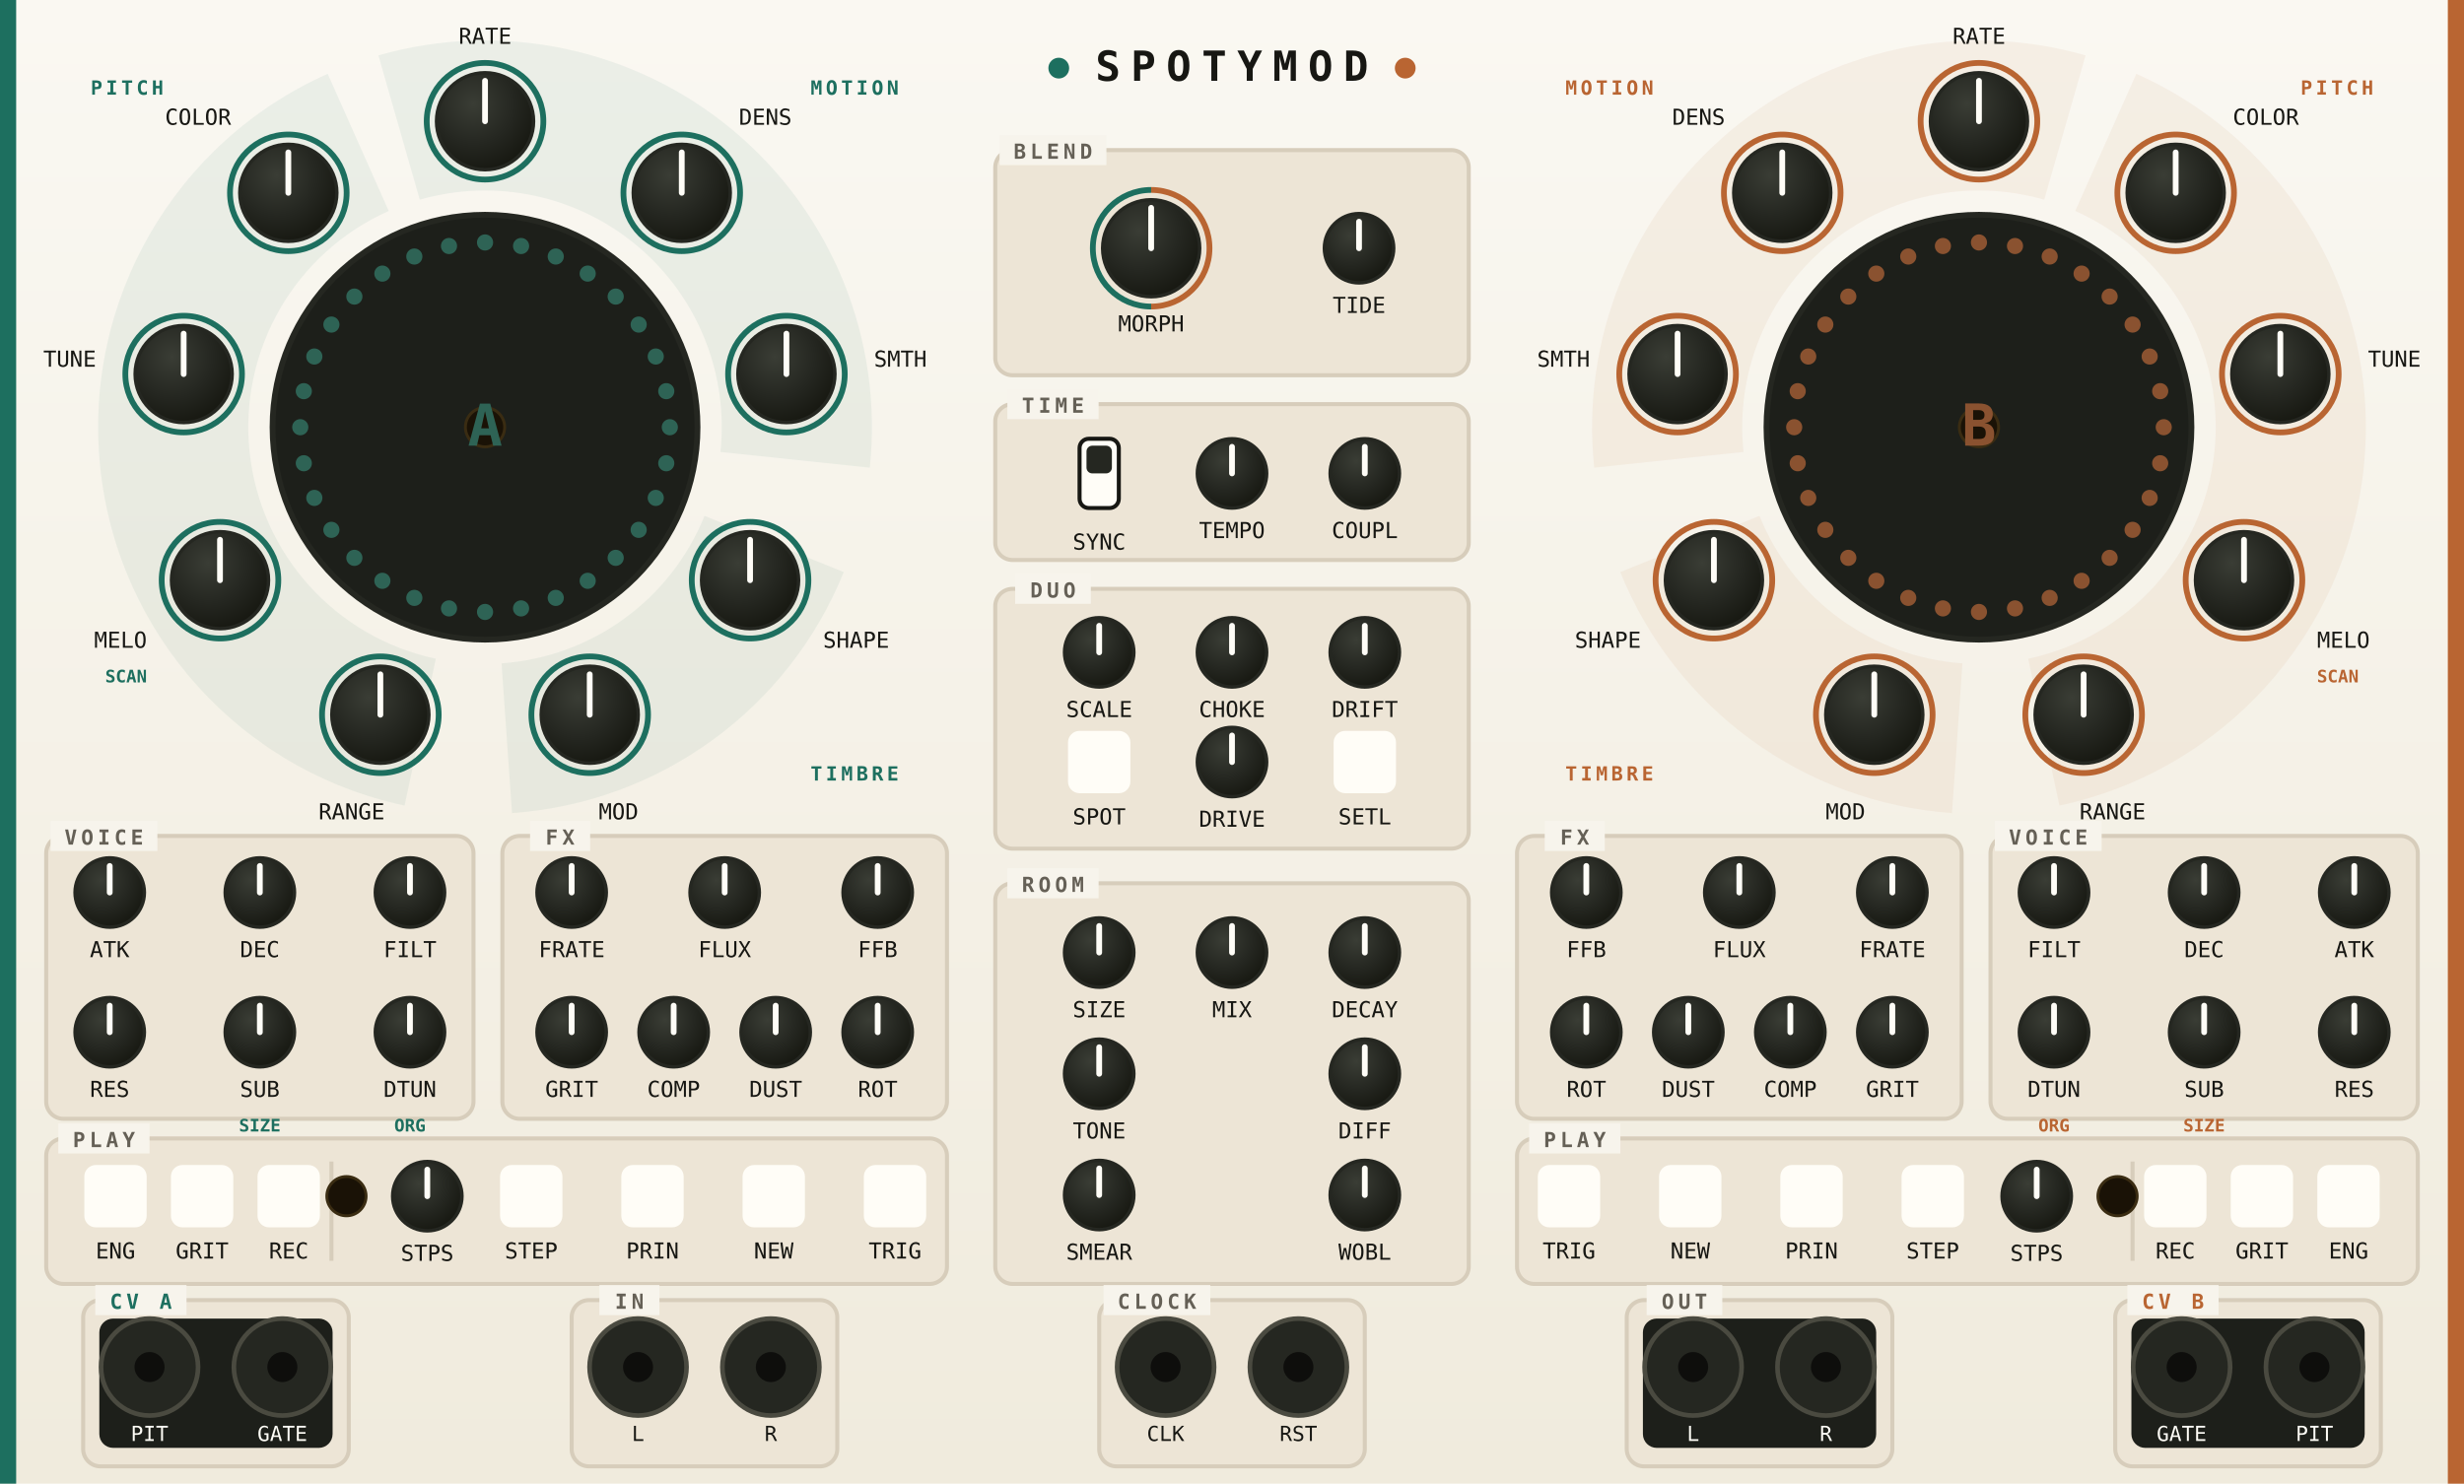
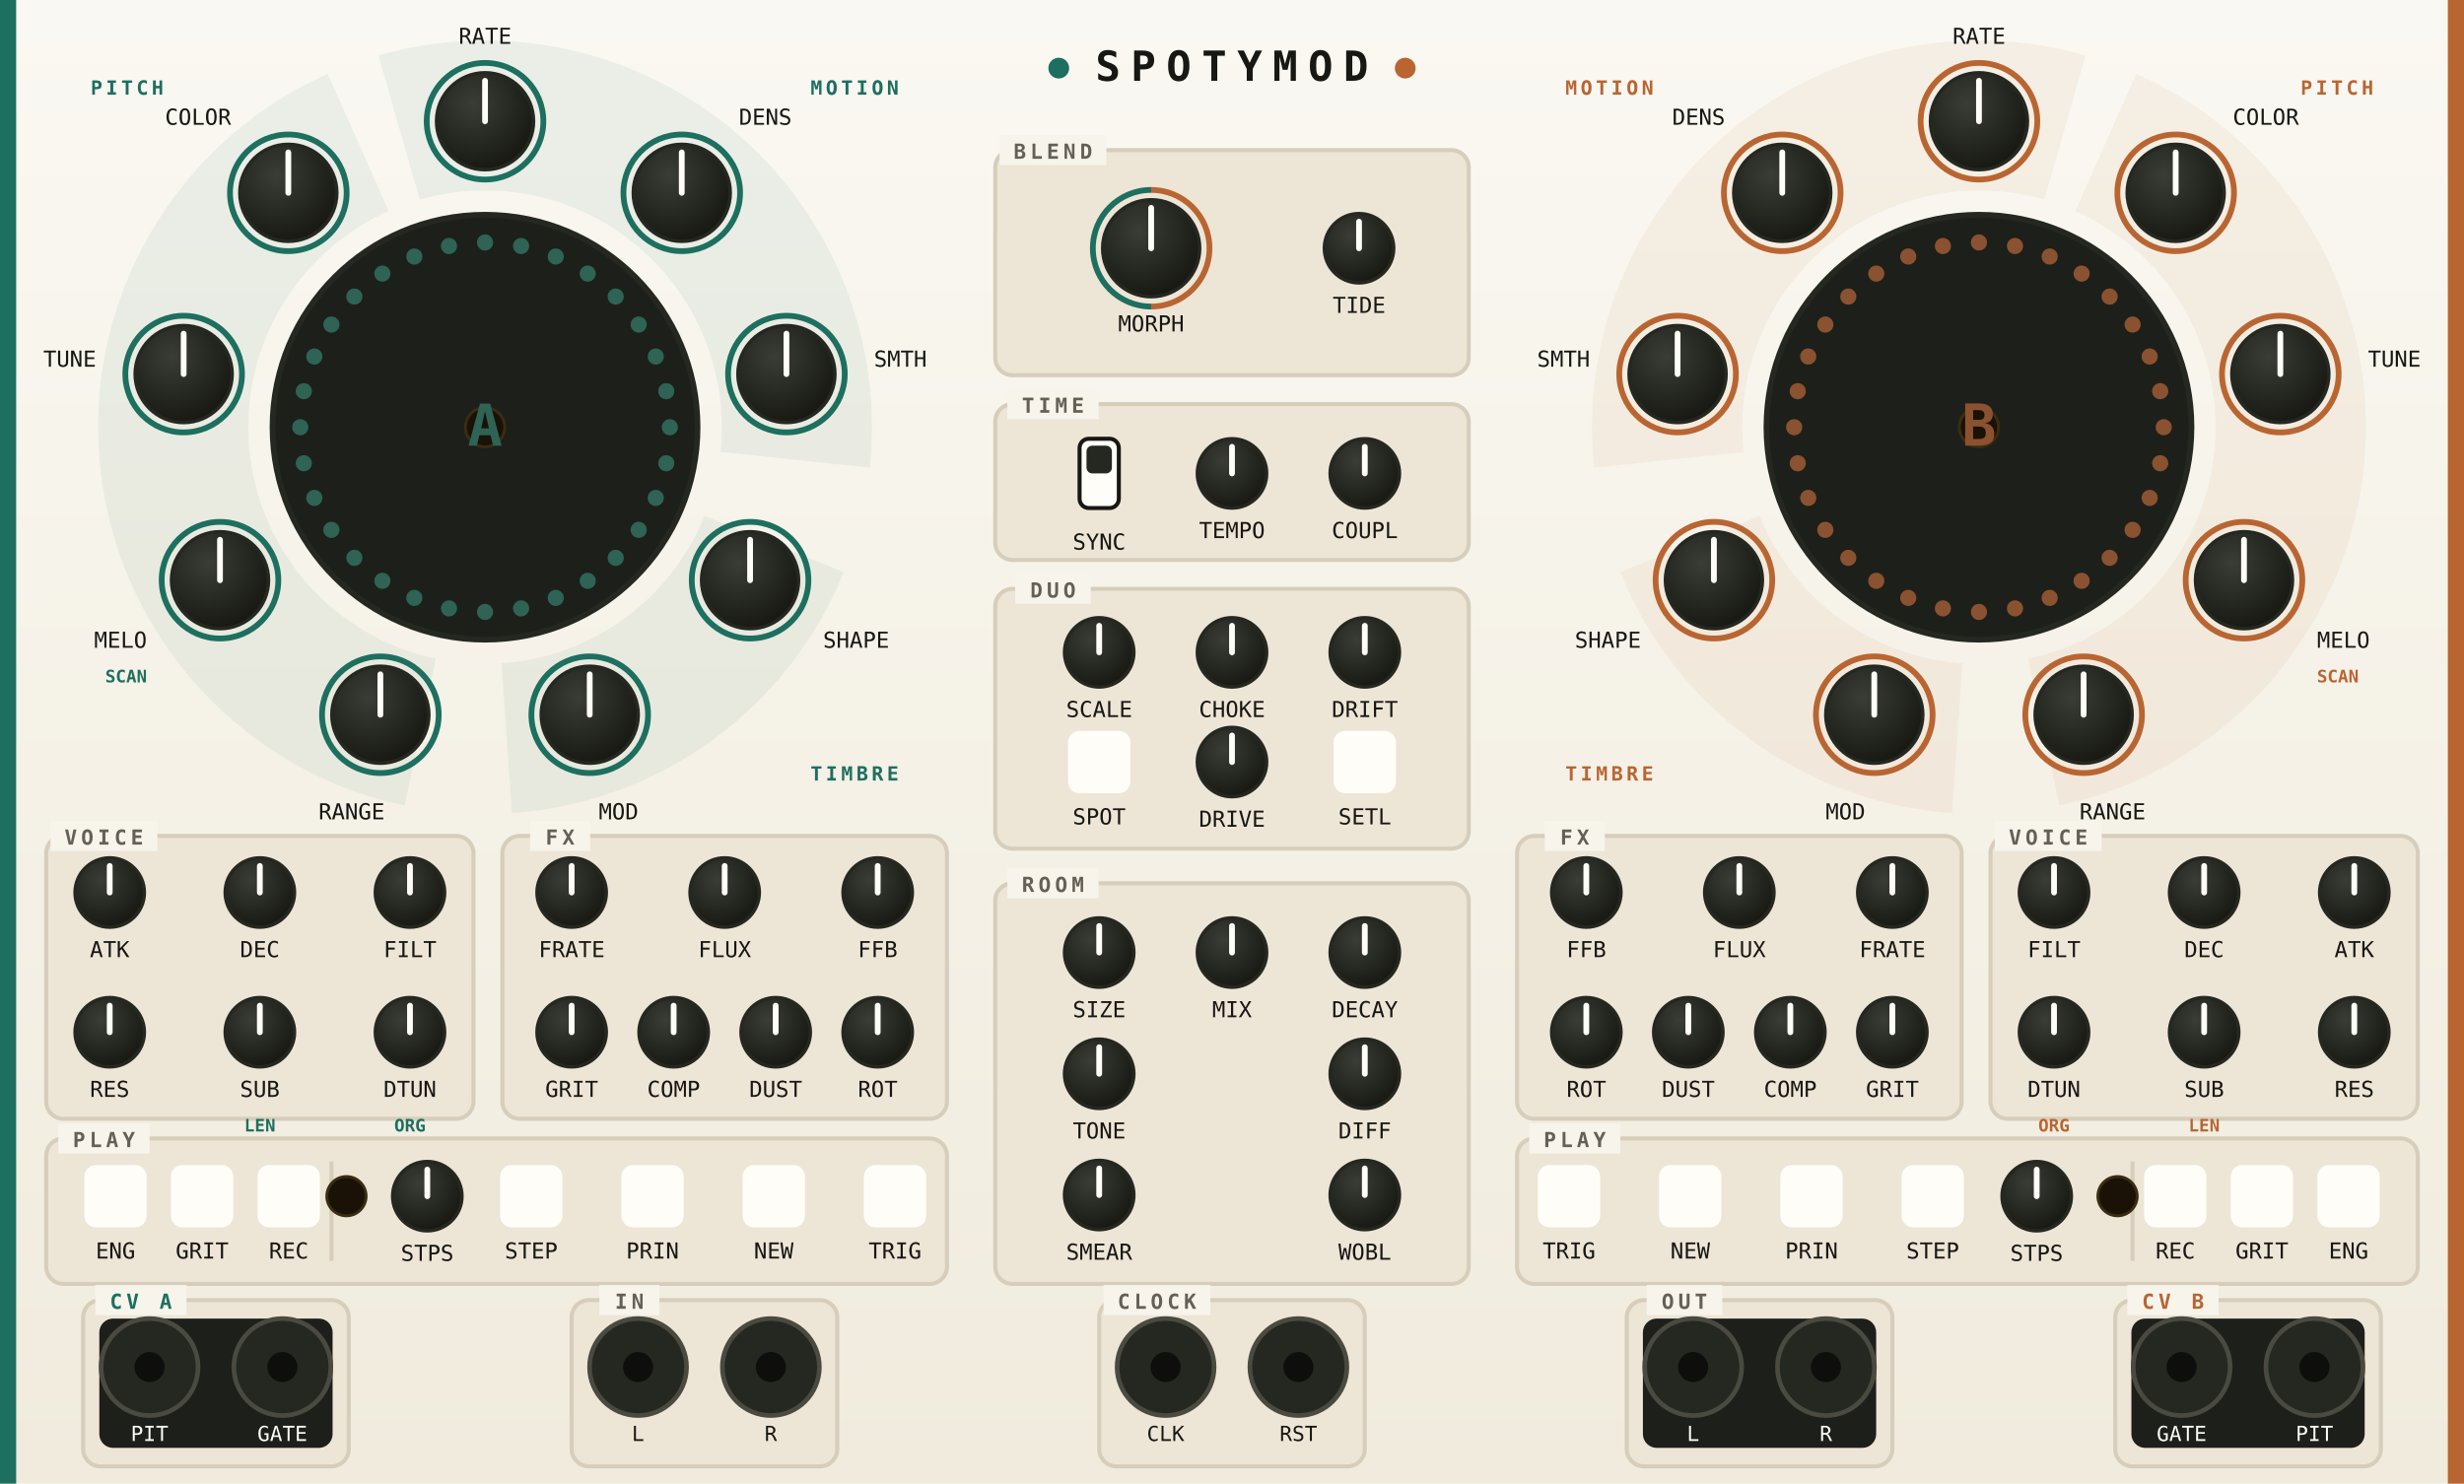
<svg xmlns="http://www.w3.org/2000/svg" width="213.360mm" height="128.500mm" viewBox="0 0 213.360 128.500">
  <defs>
    <radialGradient id="knobCap" cx="38%" cy="32%" r="75%">
      <stop offset="0%" stop-color="#3a3d35" />
      <stop offset="55%" stop-color="#252721" />
      <stop offset="100%" stop-color="#15160f" />
    </radialGradient>
    <linearGradient id="plate" x1="0" y1="0" x2="0" y2="1">
      <stop offset="0%" stop-color="#faf8f2" />
      <stop offset="100%" stop-color="#f0ebdd" />
    </linearGradient>
  </defs>
  <rect x="0" y="0" width="213.360" height="128.500" fill="url(#plate)" />
  <rect x="0" y="0" width="1.4" height="128.500" fill="#1d6f5f" />
  <rect x="211.960" y="0" width="1.4" height="128.500" fill="#b96532" />
  <path d="M 32.766 4.798 A 33.500 33.500 0 0 1 75.316 40.502 L 62.388 39.143 A 20.500 20.500 0 0 0 36.349 17.294 Z" fill="#1d6f5f" opacity="0.07" />
  <path d="M 73.061 49.549 A 33.500 33.500 0 0 1 44.337 70.418 L 43.430 57.450 A 20.500 20.500 0 0 0 61.007 44.679 Z" fill="#1d6f5f" opacity="0.07" />
  <path d="M 35.035 69.768 A 33.500 33.500 0 0 1 28.374 6.396 L 33.662 18.272 A 20.500 20.500 0 0 0 37.738 57.052 Z" fill="#1d6f5f" opacity="0.07" />
  <path d="M 138.044 40.502 A 33.500 33.500 0 0 1 180.594 4.798 L 177.011 17.294 A 20.500 20.500 0 0 0 150.972 39.143 Z" fill="#b96532" opacity="0.07" />
  <path d="M 169.023 70.418 A 33.500 33.500 0 0 1 140.299 49.549 L 152.353 44.679 A 20.500 20.500 0 0 0 169.930 57.450 Z" fill="#b96532" opacity="0.07" />
  <path d="M 184.986 6.396 A 33.500 33.500 0 0 1 178.325 69.768 L 175.622 57.052 A 20.500 20.500 0 0 0 179.698 18.272 Z" fill="#b96532" opacity="0.07" />
  <circle cx="42.000" cy="37.000" r="18.400" fill="#1d1f1a" stroke="#252721" stroke-width="0.5" />
  <circle cx="42.000" cy="21.000" r="0.7" fill="#2e6355" />
  <circle cx="45.121" cy="21.307" r="0.7" fill="#2e6355" />
  <circle cx="48.123" cy="22.218" r="0.7" fill="#2e6355" />
  <circle cx="50.889" cy="23.696" r="0.7" fill="#2e6355" />
  <circle cx="53.314" cy="25.686" r="0.7" fill="#2e6355" />
  <circle cx="55.304" cy="28.111" r="0.7" fill="#2e6355" />
  <circle cx="56.782" cy="30.877" r="0.7" fill="#2e6355" />
  <circle cx="57.693" cy="33.879" r="0.7" fill="#2e6355" />
  <circle cx="58.000" cy="37.000" r="0.7" fill="#2e6355" />
  <circle cx="57.693" cy="40.121" r="0.7" fill="#2e6355" />
  <circle cx="56.782" cy="43.123" r="0.7" fill="#2e6355" />
  <circle cx="55.304" cy="45.889" r="0.7" fill="#2e6355" />
  <circle cx="53.314" cy="48.314" r="0.7" fill="#2e6355" />
  <circle cx="50.889" cy="50.304" r="0.7" fill="#2e6355" />
  <circle cx="48.123" cy="51.782" r="0.7" fill="#2e6355" />
  <circle cx="45.121" cy="52.693" r="0.7" fill="#2e6355" />
  <circle cx="42.000" cy="53.000" r="0.7" fill="#2e6355" />
  <circle cx="38.879" cy="52.693" r="0.7" fill="#2e6355" />
  <circle cx="35.877" cy="51.782" r="0.7" fill="#2e6355" />
  <circle cx="33.111" cy="50.304" r="0.7" fill="#2e6355" />
  <circle cx="30.686" cy="48.314" r="0.7" fill="#2e6355" />
  <circle cx="28.696" cy="45.889" r="0.7" fill="#2e6355" />
  <circle cx="27.218" cy="43.123" r="0.7" fill="#2e6355" />
  <circle cx="26.307" cy="40.121" r="0.7" fill="#2e6355" />
  <circle cx="26.000" cy="37.000" r="0.7" fill="#2e6355" />
  <circle cx="26.307" cy="33.879" r="0.7" fill="#2e6355" />
  <circle cx="27.218" cy="30.877" r="0.7" fill="#2e6355" />
  <circle cx="28.696" cy="28.111" r="0.7" fill="#2e6355" />
  <circle cx="30.686" cy="25.686" r="0.7" fill="#2e6355" />
  <circle cx="33.111" cy="23.696" r="0.7" fill="#2e6355" />
  <circle cx="35.877" cy="22.218" r="0.7" fill="#2e6355" />
  <circle cx="38.879" cy="21.307" r="0.7" fill="#2e6355" />
  <circle cx="171.360" cy="37.000" r="18.400" fill="#1d1f1a" stroke="#252721" stroke-width="0.5" />
  <circle cx="171.360" cy="21.000" r="0.7" fill="#8a5230" />
  <circle cx="174.481" cy="21.307" r="0.7" fill="#8a5230" />
  <circle cx="177.483" cy="22.218" r="0.7" fill="#8a5230" />
  <circle cx="180.249" cy="23.696" r="0.7" fill="#8a5230" />
  <circle cx="182.674" cy="25.686" r="0.7" fill="#8a5230" />
  <circle cx="184.664" cy="28.111" r="0.7" fill="#8a5230" />
  <circle cx="186.142" cy="30.877" r="0.7" fill="#8a5230" />
  <circle cx="187.053" cy="33.879" r="0.7" fill="#8a5230" />
  <circle cx="187.360" cy="37.000" r="0.7" fill="#8a5230" />
  <circle cx="187.053" cy="40.121" r="0.7" fill="#8a5230" />
  <circle cx="186.142" cy="43.123" r="0.7" fill="#8a5230" />
  <circle cx="184.664" cy="45.889" r="0.7" fill="#8a5230" />
  <circle cx="182.674" cy="48.314" r="0.7" fill="#8a5230" />
  <circle cx="180.249" cy="50.304" r="0.7" fill="#8a5230" />
  <circle cx="177.483" cy="51.782" r="0.7" fill="#8a5230" />
  <circle cx="174.481" cy="52.693" r="0.7" fill="#8a5230" />
  <circle cx="171.360" cy="53.000" r="0.7" fill="#8a5230" />
  <circle cx="168.239" cy="52.693" r="0.7" fill="#8a5230" />
  <circle cx="165.237" cy="51.782" r="0.7" fill="#8a5230" />
  <circle cx="162.471" cy="50.304" r="0.7" fill="#8a5230" />
  <circle cx="160.046" cy="48.314" r="0.7" fill="#8a5230" />
  <circle cx="158.056" cy="45.889" r="0.7" fill="#8a5230" />
  <circle cx="156.578" cy="43.123" r="0.7" fill="#8a5230" />
  <circle cx="155.667" cy="40.121" r="0.7" fill="#8a5230" />
  <circle cx="155.360" cy="37.000" r="0.7" fill="#8a5230" />
  <circle cx="155.667" cy="33.879" r="0.7" fill="#8a5230" />
  <circle cx="156.578" cy="30.877" r="0.7" fill="#8a5230" />
  <circle cx="158.056" cy="28.111" r="0.7" fill="#8a5230" />
  <circle cx="160.046" cy="25.686" r="0.7" fill="#8a5230" />
  <circle cx="162.471" cy="23.696" r="0.7" fill="#8a5230" />
  <circle cx="165.237" cy="22.218" r="0.7" fill="#8a5230" />
  <circle cx="168.239" cy="21.307" r="0.7" fill="#8a5230" />
  <rect x="4.000" y="72.400" width="37.000" height="24.500" rx="1.5" fill="#ede5d6" stroke="#d7cdbb" stroke-width="0.35" />
  <rect x="4.375" y="71.100" width="9.250" height="2.6" fill="#f7f4ec" />
  <rect x="43.500" y="72.400" width="38.500" height="24.500" rx="1.5" fill="#ede5d6" stroke="#d7cdbb" stroke-width="0.35" />
  <rect x="45.900" y="71.100" width="5.200" height="2.6" fill="#f7f4ec" />
  <rect x="4.000" y="98.600" width="78.000" height="12.600" rx="1.5" fill="#ede5d6" stroke="#d7cdbb" stroke-width="0.35" />
  <rect x="5.050" y="97.300" width="7.900" height="2.6" fill="#f7f4ec" />
  <rect x="172.360" y="72.400" width="37.000" height="24.500" rx="1.5" fill="#ede5d6" stroke="#d7cdbb" stroke-width="0.35" />
  <rect x="172.735" y="71.100" width="9.250" height="2.6" fill="#f7f4ec" />
  <rect x="131.360" y="72.400" width="38.500" height="24.500" rx="1.5" fill="#ede5d6" stroke="#d7cdbb" stroke-width="0.35" />
  <rect x="133.760" y="71.100" width="5.200" height="2.6" fill="#f7f4ec" />
  <rect x="131.360" y="98.600" width="78.000" height="12.600" rx="1.5" fill="#ede5d6" stroke="#d7cdbb" stroke-width="0.35" />
  <rect x="132.410" y="97.300" width="7.900" height="2.6" fill="#f7f4ec" />
  <rect x="86.180" y="13.000" width="41.000" height="19.500" rx="1.5" fill="#ede5d6" stroke="#d7cdbb" stroke-width="0.35" />
  <rect x="86.555" y="11.700" width="9.250" height="2.6" fill="#f7f4ec" />
  <rect x="86.180" y="35.000" width="41.000" height="13.500" rx="1.5" fill="#ede5d6" stroke="#d7cdbb" stroke-width="0.35" />
  <rect x="87.230" y="33.700" width="7.900" height="2.6" fill="#f7f4ec" />
  <rect x="86.180" y="51.000" width="41.000" height="22.500" rx="1.5" fill="#ede5d6" stroke="#d7cdbb" stroke-width="0.35" />
  <rect x="87.905" y="49.700" width="6.550" height="2.6" fill="#f7f4ec" />
  <rect x="86.180" y="76.500" width="41.000" height="34.700" rx="1.5" fill="#ede5d6" stroke="#d7cdbb" stroke-width="0.35" />
  <rect x="87.230" y="75.200" width="7.900" height="2.6" fill="#f7f4ec" />
  <rect x="7.200" y="112.600" width="23.000" height="14.400" rx="1.5" fill="#ede5d6" stroke="#d7cdbb" stroke-width="0.35" />
  <rect x="8.250" y="111.300" width="7.900" height="2.6" fill="#f7f4ec" />
  <rect x="49.500" y="112.600" width="23.000" height="14.400" rx="1.5" fill="#ede5d6" stroke="#d7cdbb" stroke-width="0.35" />
  <rect x="51.900" y="111.300" width="5.200" height="2.6" fill="#f7f4ec" />
  <rect x="95.180" y="112.600" width="23.000" height="14.400" rx="1.5" fill="#ede5d6" stroke="#d7cdbb" stroke-width="0.35" />
  <rect x="95.555" y="111.300" width="9.250" height="2.6" fill="#f7f4ec" />
  <rect x="140.860" y="112.600" width="23.000" height="14.400" rx="1.5" fill="#ede5d6" stroke="#d7cdbb" stroke-width="0.35" />
  <rect x="142.585" y="111.300" width="6.550" height="2.6" fill="#f7f4ec" />
  <rect x="183.160" y="112.600" width="23.000" height="14.400" rx="1.5" fill="#ede5d6" stroke="#d7cdbb" stroke-width="0.35" />
  <rect x="184.210" y="111.300" width="7.900" height="2.6" fill="#f7f4ec" />
  <rect x="8.600" y="114.200" width="20.200" height="11.200" rx="1.2" fill="#1d1f1a" />
  <rect x="142.260" y="114.200" width="20.200" height="11.200" rx="1.2" fill="#1d1f1a" />
  <rect x="184.560" y="114.200" width="20.200" height="11.200" rx="1.2" fill="#1d1f1a" />
  <line x1="28.700" y1="100.6" x2="28.700" y2="109.2" stroke="#d7cdbb" stroke-width="0.35" />
  <line x1="184.660" y1="100.6" x2="184.660" y2="109.2" stroke="#d7cdbb" stroke-width="0.35" />
  <circle cx="91.680" cy="5.9" r="0.9" fill="#1d6f5f" />
  <circle cx="121.680" cy="5.9" r="0.9" fill="#b96532" />
  <circle cx="42.000" cy="10.500" r="5.050" fill="none" stroke="#1d6f5f" stroke-width="0.5" />
  <circle cx="42.000" cy="10.500" r="4.200" fill="url(#knobCap)" stroke="#252721" stroke-width="0.3" />
  <line x1="42.000" y1="10.500" x2="42.000" y2="7.000" stroke="#fffdf7" stroke-width="0.5" stroke-linecap="round" />
  <text x="42.000" y="3.800" fill="#171713" text-anchor="middle" font-family="monospace" font-size="1.9">RATE</text>
  <circle cx="64.950" cy="50.250" r="5.050" fill="none" stroke="#1d6f5f" stroke-width="0.5" />
  <circle cx="64.950" cy="50.250" r="4.200" fill="url(#knobCap)" stroke="#252721" stroke-width="0.3" />
  <line x1="64.950" y1="50.250" x2="64.950" y2="46.750" stroke="#fffdf7" stroke-width="0.5" stroke-linecap="round" />
  <text x="71.272" y="56.100" fill="#171713" text-anchor="start" font-family="monospace" font-size="1.9">SHAPE</text>
  <circle cx="59.034" cy="16.700" r="5.050" fill="none" stroke="#1d6f5f" stroke-width="0.5" />
  <circle cx="59.034" cy="16.700" r="4.200" fill="url(#knobCap)" stroke="#252721" stroke-width="0.3" />
  <line x1="59.034" y1="16.700" x2="59.034" y2="13.200" stroke="#fffdf7" stroke-width="0.5" stroke-linecap="round" />
  <text x="63.983" y="10.801" fill="#171713" text-anchor="start" font-family="monospace" font-size="1.9">DENS</text>
  <circle cx="68.097" cy="32.398" r="5.050" fill="none" stroke="#1d6f5f" stroke-width="0.5" />
  <circle cx="68.097" cy="32.398" r="4.200" fill="url(#knobCap)" stroke="#252721" stroke-width="0.3" />
  <line x1="68.097" y1="32.398" x2="68.097" y2="28.898" stroke="#fffdf7" stroke-width="0.5" stroke-linecap="round" />
  <text x="75.680" y="31.761" fill="#171713" text-anchor="start" font-family="monospace" font-size="1.9">SMTH</text>
  <circle cx="32.936" cy="61.902" r="5.050" fill="none" stroke="#1d6f5f" stroke-width="0.5" />
  <circle cx="32.936" cy="61.902" r="4.200" fill="url(#knobCap)" stroke="#252721" stroke-width="0.3" />
  <line x1="32.936" y1="61.902" x2="32.936" y2="58.402" stroke="#fffdf7" stroke-width="0.5" stroke-linecap="round" />
  <text x="30.440" y="70.962" fill="#171713" text-anchor="middle" font-family="monospace" font-size="1.9">RANGE</text>
  <circle cx="19.050" cy="50.250" r="5.050" fill="none" stroke="#1d6f5f" stroke-width="0.5" />
  <circle cx="19.050" cy="50.250" r="4.200" fill="url(#knobCap)" stroke="#252721" stroke-width="0.3" />
  <line x1="19.050" y1="50.250" x2="19.050" y2="46.750" stroke="#fffdf7" stroke-width="0.5" stroke-linecap="round" />
  <text x="12.728" y="56.100" fill="#171713" text-anchor="end" font-family="monospace" font-size="1.9">MELO</text>
  <circle cx="51.064" cy="61.902" r="5.050" fill="none" stroke="#1d6f5f" stroke-width="0.5" />
  <circle cx="51.064" cy="61.902" r="4.200" fill="url(#knobCap)" stroke="#252721" stroke-width="0.3" />
  <line x1="51.064" y1="61.902" x2="51.064" y2="58.402" stroke="#fffdf7" stroke-width="0.5" stroke-linecap="round" />
  <text x="53.560" y="70.962" fill="#171713" text-anchor="middle" font-family="monospace" font-size="1.9">MOD</text>
  <circle cx="15.903" cy="32.398" r="5.050" fill="none" stroke="#1d6f5f" stroke-width="0.5" />
  <circle cx="15.903" cy="32.398" r="4.200" fill="url(#knobCap)" stroke="#252721" stroke-width="0.3" />
  <line x1="15.903" y1="32.398" x2="15.903" y2="28.898" stroke="#fffdf7" stroke-width="0.5" stroke-linecap="round" />
  <text x="8.320" y="31.761" fill="#171713" text-anchor="end" font-family="monospace" font-size="1.9">TUNE</text>
  <circle cx="9.500" cy="77.300" r="3.000" fill="url(#knobCap)" stroke="#252721" stroke-width="0.3" />
  <line x1="9.500" y1="77.300" x2="9.500" y2="75.000" stroke="#fffdf7" stroke-width="0.5" stroke-linecap="round" />
  <text x="9.500" y="82.900" fill="#171713" text-anchor="middle" font-family="monospace" font-size="1.9">ATK</text>
  <circle cx="22.500" cy="77.300" r="3.000" fill="url(#knobCap)" stroke="#252721" stroke-width="0.3" />
  <line x1="22.500" y1="77.300" x2="22.500" y2="75.000" stroke="#fffdf7" stroke-width="0.5" stroke-linecap="round" />
  <text x="22.500" y="82.900" fill="#171713" text-anchor="middle" font-family="monospace" font-size="1.9">DEC</text>
  <circle cx="9.500" cy="89.400" r="3.000" fill="url(#knobCap)" stroke="#252721" stroke-width="0.3" />
  <line x1="9.500" y1="89.400" x2="9.500" y2="87.100" stroke="#fffdf7" stroke-width="0.5" stroke-linecap="round" />
  <text x="9.500" y="95.000" fill="#171713" text-anchor="middle" font-family="monospace" font-size="1.9">RES</text>
  <circle cx="22.500" cy="89.400" r="3.000" fill="url(#knobCap)" stroke="#252721" stroke-width="0.3" />
  <line x1="22.500" y1="89.400" x2="22.500" y2="87.100" stroke="#fffdf7" stroke-width="0.5" stroke-linecap="round" />
  <text x="22.500" y="95.000" fill="#171713" text-anchor="middle" font-family="monospace" font-size="1.9">SUB</text>
  <circle cx="35.500" cy="89.400" r="3.000" fill="url(#knobCap)" stroke="#252721" stroke-width="0.3" />
  <line x1="35.500" y1="89.400" x2="35.500" y2="87.100" stroke="#fffdf7" stroke-width="0.5" stroke-linecap="round" />
  <text x="35.500" y="95.000" fill="#171713" text-anchor="middle" font-family="monospace" font-size="1.9">DTUN</text>
  <circle cx="62.750" cy="77.300" r="3.000" fill="url(#knobCap)" stroke="#252721" stroke-width="0.3" />
  <line x1="62.750" y1="77.300" x2="62.750" y2="75.000" stroke="#fffdf7" stroke-width="0.5" stroke-linecap="round" />
  <text x="62.750" y="82.900" fill="#171713" text-anchor="middle" font-family="monospace" font-size="1.9">FLUX</text>
  <circle cx="49.500" cy="89.400" r="3.000" fill="url(#knobCap)" stroke="#252721" stroke-width="0.3" />
  <line x1="49.500" y1="89.400" x2="49.500" y2="87.100" stroke="#fffdf7" stroke-width="0.5" stroke-linecap="round" />
  <text x="49.500" y="95.000" fill="#171713" text-anchor="middle" font-family="monospace" font-size="1.9">GRIT</text>
  <circle cx="58.333" cy="89.400" r="3.000" fill="url(#knobCap)" stroke="#252721" stroke-width="0.3" />
  <line x1="58.333" y1="89.400" x2="58.333" y2="87.100" stroke="#fffdf7" stroke-width="0.5" stroke-linecap="round" />
  <text x="58.333" y="95.000" fill="#171713" text-anchor="middle" font-family="monospace" font-size="1.9">COMP</text>
  <circle cx="37.000" cy="103.600" r="3.000" fill="url(#knobCap)" stroke="#252721" stroke-width="0.3" />
  <line x1="37.000" y1="103.600" x2="37.000" y2="101.300" stroke="#fffdf7" stroke-width="0.5" stroke-linecap="round" />
  <text x="37.000" y="109.200" fill="#171713" text-anchor="middle" font-family="monospace" font-size="1.9">STPS</text>
  <rect x="7.300" y="100.900" width="5.400" height="5.400" rx="1.0" fill="#fffdf7" />
  <text x="10.000" y="109.000" fill="#171713" text-anchor="middle" font-family="monospace" font-size="1.9">ENG</text>
  <rect x="14.800" y="100.900" width="5.400" height="5.400" rx="1.0" fill="#fffdf7" />
  <text x="17.500" y="109.000" fill="#171713" text-anchor="middle" font-family="monospace" font-size="1.9">GRIT</text>
  <rect x="43.300" y="100.900" width="5.400" height="5.400" rx="1.0" fill="#fffdf7" />
  <text x="46.000" y="109.000" fill="#171713" text-anchor="middle" font-family="monospace" font-size="1.9">STEP</text>
  <rect x="53.800" y="100.900" width="5.400" height="5.400" rx="1.0" fill="#fffdf7" />
  <text x="56.500" y="109.000" fill="#171713" text-anchor="middle" font-family="monospace" font-size="1.9">PRIN</text>
  <rect x="64.300" y="100.900" width="5.400" height="5.400" rx="1.0" fill="#fffdf7" />
  <text x="67.000" y="109.000" fill="#171713" text-anchor="middle" font-family="monospace" font-size="1.9">NEW</text>
  <rect x="74.800" y="100.900" width="5.400" height="5.400" rx="1.0" fill="#fffdf7" />
  <text x="77.500" y="109.000" fill="#171713" text-anchor="middle" font-family="monospace" font-size="1.9">TRIG</text>
  <circle cx="171.360" cy="10.500" r="5.050" fill="none" stroke="#b96532" stroke-width="0.5" />
  <circle cx="171.360" cy="10.500" r="4.200" fill="url(#knobCap)" stroke="#252721" stroke-width="0.3" />
  <line x1="171.360" y1="10.500" x2="171.360" y2="7.000" stroke="#fffdf7" stroke-width="0.5" stroke-linecap="round" />
  <text x="171.360" y="3.800" fill="#171713" text-anchor="middle" font-family="monospace" font-size="1.9">RATE</text>
  <circle cx="148.410" cy="50.250" r="5.050" fill="none" stroke="#b96532" stroke-width="0.5" />
  <circle cx="148.410" cy="50.250" r="4.200" fill="url(#knobCap)" stroke="#252721" stroke-width="0.3" />
  <line x1="148.410" y1="50.250" x2="148.410" y2="46.750" stroke="#fffdf7" stroke-width="0.5" stroke-linecap="round" />
  <text x="142.088" y="56.100" fill="#171713" text-anchor="end" font-family="monospace" font-size="1.9">SHAPE</text>
  <circle cx="154.326" cy="16.700" r="5.050" fill="none" stroke="#b96532" stroke-width="0.5" />
  <circle cx="154.326" cy="16.700" r="4.200" fill="url(#knobCap)" stroke="#252721" stroke-width="0.3" />
  <line x1="154.326" y1="16.700" x2="154.326" y2="13.200" stroke="#fffdf7" stroke-width="0.5" stroke-linecap="round" />
  <text x="149.377" y="10.801" fill="#171713" text-anchor="end" font-family="monospace" font-size="1.9">DENS</text>
  <circle cx="145.263" cy="32.398" r="5.050" fill="none" stroke="#b96532" stroke-width="0.5" />
  <circle cx="145.263" cy="32.398" r="4.200" fill="url(#knobCap)" stroke="#252721" stroke-width="0.3" />
  <line x1="145.263" y1="32.398" x2="145.263" y2="28.898" stroke="#fffdf7" stroke-width="0.5" stroke-linecap="round" />
  <text x="137.680" y="31.761" fill="#171713" text-anchor="end" font-family="monospace" font-size="1.9">SMTH</text>
  <circle cx="180.424" cy="61.902" r="5.050" fill="none" stroke="#b96532" stroke-width="0.5" />
  <circle cx="180.424" cy="61.902" r="4.200" fill="url(#knobCap)" stroke="#252721" stroke-width="0.3" />
  <line x1="180.424" y1="61.902" x2="180.424" y2="58.402" stroke="#fffdf7" stroke-width="0.5" stroke-linecap="round" />
  <text x="182.920" y="70.962" fill="#171713" text-anchor="middle" font-family="monospace" font-size="1.9">RANGE</text>
  <circle cx="194.310" cy="50.250" r="5.050" fill="none" stroke="#b96532" stroke-width="0.5" />
  <circle cx="194.310" cy="50.250" r="4.200" fill="url(#knobCap)" stroke="#252721" stroke-width="0.3" />
  <line x1="194.310" y1="50.250" x2="194.310" y2="46.750" stroke="#fffdf7" stroke-width="0.5" stroke-linecap="round" />
  <text x="200.632" y="56.100" fill="#171713" text-anchor="start" font-family="monospace" font-size="1.9">MELO</text>
  <circle cx="162.296" cy="61.902" r="5.050" fill="none" stroke="#b96532" stroke-width="0.5" />
  <circle cx="162.296" cy="61.902" r="4.200" fill="url(#knobCap)" stroke="#252721" stroke-width="0.3" />
  <line x1="162.296" y1="61.902" x2="162.296" y2="58.402" stroke="#fffdf7" stroke-width="0.5" stroke-linecap="round" />
  <text x="159.800" y="70.962" fill="#171713" text-anchor="middle" font-family="monospace" font-size="1.9">MOD</text>
  <circle cx="197.457" cy="32.398" r="5.050" fill="none" stroke="#b96532" stroke-width="0.5" />
  <circle cx="197.457" cy="32.398" r="4.200" fill="url(#knobCap)" stroke="#252721" stroke-width="0.3" />
  <line x1="197.457" y1="32.398" x2="197.457" y2="28.898" stroke="#fffdf7" stroke-width="0.5" stroke-linecap="round" />
  <text x="205.040" y="31.761" fill="#171713" text-anchor="start" font-family="monospace" font-size="1.9">TUNE</text>
  <circle cx="203.860" cy="77.300" r="3.000" fill="url(#knobCap)" stroke="#252721" stroke-width="0.3" />
  <line x1="203.860" y1="77.300" x2="203.860" y2="75.000" stroke="#fffdf7" stroke-width="0.5" stroke-linecap="round" />
  <text x="203.860" y="82.900" fill="#171713" text-anchor="middle" font-family="monospace" font-size="1.9">ATK</text>
  <circle cx="190.860" cy="77.300" r="3.000" fill="url(#knobCap)" stroke="#252721" stroke-width="0.3" />
  <line x1="190.860" y1="77.300" x2="190.860" y2="75.000" stroke="#fffdf7" stroke-width="0.5" stroke-linecap="round" />
  <text x="190.860" y="82.900" fill="#171713" text-anchor="middle" font-family="monospace" font-size="1.9">DEC</text>
  <circle cx="203.860" cy="89.400" r="3.000" fill="url(#knobCap)" stroke="#252721" stroke-width="0.3" />
  <line x1="203.860" y1="89.400" x2="203.860" y2="87.100" stroke="#fffdf7" stroke-width="0.5" stroke-linecap="round" />
  <text x="203.860" y="95.000" fill="#171713" text-anchor="middle" font-family="monospace" font-size="1.9">RES</text>
  <circle cx="190.860" cy="89.400" r="3.000" fill="url(#knobCap)" stroke="#252721" stroke-width="0.3" />
  <line x1="190.860" y1="89.400" x2="190.860" y2="87.100" stroke="#fffdf7" stroke-width="0.5" stroke-linecap="round" />
  <text x="190.860" y="95.000" fill="#171713" text-anchor="middle" font-family="monospace" font-size="1.9">SUB</text>
  <circle cx="177.860" cy="89.400" r="3.000" fill="url(#knobCap)" stroke="#252721" stroke-width="0.3" />
  <line x1="177.860" y1="89.400" x2="177.860" y2="87.100" stroke="#fffdf7" stroke-width="0.5" stroke-linecap="round" />
  <text x="177.860" y="95.000" fill="#171713" text-anchor="middle" font-family="monospace" font-size="1.9">DTUN</text>
  <circle cx="150.610" cy="77.300" r="3.000" fill="url(#knobCap)" stroke="#252721" stroke-width="0.3" />
  <line x1="150.610" y1="77.300" x2="150.610" y2="75.000" stroke="#fffdf7" stroke-width="0.5" stroke-linecap="round" />
  <text x="150.610" y="82.900" fill="#171713" text-anchor="middle" font-family="monospace" font-size="1.9">FLUX</text>
  <circle cx="163.860" cy="89.400" r="3.000" fill="url(#knobCap)" stroke="#252721" stroke-width="0.3" />
  <line x1="163.860" y1="89.400" x2="163.860" y2="87.100" stroke="#fffdf7" stroke-width="0.5" stroke-linecap="round" />
  <text x="163.860" y="95.000" fill="#171713" text-anchor="middle" font-family="monospace" font-size="1.9">GRIT</text>
  <circle cx="155.027" cy="89.400" r="3.000" fill="url(#knobCap)" stroke="#252721" stroke-width="0.3" />
  <line x1="155.027" y1="89.400" x2="155.027" y2="87.100" stroke="#fffdf7" stroke-width="0.5" stroke-linecap="round" />
  <text x="155.027" y="95.000" fill="#171713" text-anchor="middle" font-family="monospace" font-size="1.9">COMP</text>
  <circle cx="176.360" cy="103.600" r="3.000" fill="url(#knobCap)" stroke="#252721" stroke-width="0.3" />
  <line x1="176.360" y1="103.600" x2="176.360" y2="101.300" stroke="#fffdf7" stroke-width="0.5" stroke-linecap="round" />
  <text x="176.360" y="109.200" fill="#171713" text-anchor="middle" font-family="monospace" font-size="1.9">STPS</text>
  <rect x="200.660" y="100.900" width="5.400" height="5.400" rx="1.0" fill="#fffdf7" />
  <text x="203.360" y="109.000" fill="#171713" text-anchor="middle" font-family="monospace" font-size="1.9">ENG</text>
  <rect x="193.160" y="100.900" width="5.400" height="5.400" rx="1.0" fill="#fffdf7" />
  <text x="195.860" y="109.000" fill="#171713" text-anchor="middle" font-family="monospace" font-size="1.9">GRIT</text>
  <rect x="164.660" y="100.900" width="5.400" height="5.400" rx="1.0" fill="#fffdf7" />
  <text x="167.360" y="109.000" fill="#171713" text-anchor="middle" font-family="monospace" font-size="1.9">STEP</text>
  <rect x="154.160" y="100.900" width="5.400" height="5.400" rx="1.0" fill="#fffdf7" />
  <text x="156.860" y="109.000" fill="#171713" text-anchor="middle" font-family="monospace" font-size="1.9">PRIN</text>
  <rect x="143.660" y="100.900" width="5.400" height="5.400" rx="1.0" fill="#fffdf7" />
  <text x="146.360" y="109.000" fill="#171713" text-anchor="middle" font-family="monospace" font-size="1.9">NEW</text>
  <rect x="133.160" y="100.900" width="5.400" height="5.400" rx="1.0" fill="#fffdf7" />
  <text x="135.860" y="109.000" fill="#171713" text-anchor="middle" font-family="monospace" font-size="1.9">TRIG</text>
  <path d="M 99.680 16.450 A 5.050 5.050 0 0 0 99.680 26.550" fill="none" stroke="#1d6f5f" stroke-width="0.5" />
  <path d="M 99.680 16.450 A 5.050 5.050 0 0 1 99.680 26.550" fill="none" stroke="#b96532" stroke-width="0.5" />
  <circle cx="99.680" cy="21.500" r="4.200" fill="url(#knobCap)" stroke="#252721" stroke-width="0.3" />
  <line x1="99.680" y1="21.500" x2="99.680" y2="18.000" stroke="#fffdf7" stroke-width="0.5" stroke-linecap="round" />
  <text x="99.680" y="28.700" fill="#171713" text-anchor="middle" font-family="monospace" font-size="1.9">MORPH</text>
  <rect x="93.480" y="38.000" width="3.4" height="6.0" rx="0.8" fill="#fffdf7" stroke="#171713" stroke-width="0.35" />
  <rect x="94.080" y="38.600" width="2.2" height="2.4" rx="0.5" fill="#252721" />
  <text x="95.180" y="47.600" fill="#171713" text-anchor="middle" font-family="monospace" font-size="1.9">SYNC</text>
  <circle cx="106.680" cy="41.000" r="3.000" fill="url(#knobCap)" stroke="#252721" stroke-width="0.3" />
  <line x1="106.680" y1="41.000" x2="106.680" y2="38.700" stroke="#fffdf7" stroke-width="0.5" stroke-linecap="round" />
  <text x="106.680" y="46.600" fill="#171713" text-anchor="middle" font-family="monospace" font-size="1.9">TEMPO</text>
  <circle cx="118.180" cy="41.000" r="3.000" fill="url(#knobCap)" stroke="#252721" stroke-width="0.3" />
  <line x1="118.180" y1="41.000" x2="118.180" y2="38.700" stroke="#fffdf7" stroke-width="0.5" stroke-linecap="round" />
  <text x="118.180" y="46.600" fill="#171713" text-anchor="middle" font-family="monospace" font-size="1.9">COUPL</text>
  <circle cx="95.180" cy="56.500" r="3.000" fill="url(#knobCap)" stroke="#252721" stroke-width="0.3" />
  <line x1="95.180" y1="56.500" x2="95.180" y2="54.200" stroke="#fffdf7" stroke-width="0.5" stroke-linecap="round" />
  <text x="95.180" y="62.100" fill="#171713" text-anchor="middle" font-family="monospace" font-size="1.9">SCALE</text>
  <circle cx="118.180" cy="56.500" r="3.000" fill="url(#knobCap)" stroke="#252721" stroke-width="0.3" />
  <line x1="118.180" y1="56.500" x2="118.180" y2="54.200" stroke="#fffdf7" stroke-width="0.5" stroke-linecap="round" />
  <text x="118.180" y="62.100" fill="#171713" text-anchor="middle" font-family="monospace" font-size="1.9">DRIFT</text>
  <rect x="92.480" y="63.300" width="5.400" height="5.400" rx="1.0" fill="#fffdf7" />
  <text x="95.180" y="71.400" fill="#171713" text-anchor="middle" font-family="monospace" font-size="1.9">SPOT</text>
  <circle cx="106.680" cy="66.000" r="3.000" fill="url(#knobCap)" stroke="#252721" stroke-width="0.3" />
  <line x1="106.680" y1="66.000" x2="106.680" y2="63.700" stroke="#fffdf7" stroke-width="0.5" stroke-linecap="round" />
  <text x="106.680" y="71.600" fill="#171713" text-anchor="middle" font-family="monospace" font-size="1.9">DRIVE</text>
  <rect x="115.480" y="63.300" width="5.400" height="5.400" rx="1.0" fill="#fffdf7" />
  <text x="118.180" y="71.400" fill="#171713" text-anchor="middle" font-family="monospace" font-size="1.9">SETL</text>
  <circle cx="95.180" cy="82.500" r="3.000" fill="url(#knobCap)" stroke="#252721" stroke-width="0.3" />
  <line x1="95.180" y1="82.500" x2="95.180" y2="80.200" stroke="#fffdf7" stroke-width="0.5" stroke-linecap="round" />
  <text x="95.180" y="88.100" fill="#171713" text-anchor="middle" font-family="monospace" font-size="1.9">SIZE</text>
  <circle cx="118.180" cy="82.500" r="3.000" fill="url(#knobCap)" stroke="#252721" stroke-width="0.3" />
  <line x1="118.180" y1="82.500" x2="118.180" y2="80.200" stroke="#fffdf7" stroke-width="0.5" stroke-linecap="round" />
  <text x="118.180" y="88.100" fill="#171713" text-anchor="middle" font-family="monospace" font-size="1.9">DECAY</text>
  <circle cx="106.680" cy="82.500" r="3.000" fill="url(#knobCap)" stroke="#252721" stroke-width="0.3" />
  <line x1="106.680" y1="82.500" x2="106.680" y2="80.200" stroke="#fffdf7" stroke-width="0.5" stroke-linecap="round" />
  <text x="106.680" y="88.100" fill="#171713" text-anchor="middle" font-family="monospace" font-size="1.9">MIX</text>
  <circle cx="95.180" cy="93.000" r="3.000" fill="url(#knobCap)" stroke="#252721" stroke-width="0.3" />
  <line x1="95.180" y1="93.000" x2="95.180" y2="90.700" stroke="#fffdf7" stroke-width="0.5" stroke-linecap="round" />
  <text x="95.180" y="98.600" fill="#171713" text-anchor="middle" font-family="monospace" font-size="1.9">TONE</text>
  <circle cx="118.180" cy="93.000" r="3.000" fill="url(#knobCap)" stroke="#252721" stroke-width="0.3" />
  <line x1="118.180" y1="93.000" x2="118.180" y2="90.700" stroke="#fffdf7" stroke-width="0.5" stroke-linecap="round" />
  <text x="118.180" y="98.600" fill="#171713" text-anchor="middle" font-family="monospace" font-size="1.9">DIFF</text>
  <circle cx="95.180" cy="103.500" r="3.000" fill="url(#knobCap)" stroke="#252721" stroke-width="0.3" />
  <line x1="95.180" y1="103.500" x2="95.180" y2="101.200" stroke="#fffdf7" stroke-width="0.5" stroke-linecap="round" />
  <text x="95.180" y="109.100" fill="#171713" text-anchor="middle" font-family="monospace" font-size="1.9">SMEAR</text>
  <circle cx="118.180" cy="103.500" r="3.000" fill="url(#knobCap)" stroke="#252721" stroke-width="0.3" />
  <line x1="118.180" y1="103.500" x2="118.180" y2="101.200" stroke="#fffdf7" stroke-width="0.5" stroke-linecap="round" />
  <text x="118.180" y="109.100" fill="#171713" text-anchor="middle" font-family="monospace" font-size="1.9">WOBL</text>
  <circle cx="106.680" cy="56.500" r="3.000" fill="url(#knobCap)" stroke="#252721" stroke-width="0.3" />
  <line x1="106.680" y1="56.500" x2="106.680" y2="54.200" stroke="#fffdf7" stroke-width="0.5" stroke-linecap="round" />
  <text x="106.680" y="62.100" fill="#171713" text-anchor="middle" font-family="monospace" font-size="1.9">CHOKE</text>
  <circle cx="35.500" cy="77.300" r="3.000" fill="url(#knobCap)" stroke="#252721" stroke-width="0.3" />
  <line x1="35.500" y1="77.300" x2="35.500" y2="75.000" stroke="#fffdf7" stroke-width="0.5" stroke-linecap="round" />
  <text x="35.500" y="82.900" fill="#171713" text-anchor="middle" font-family="monospace" font-size="1.9">FILT</text>
  <circle cx="177.860" cy="77.300" r="3.000" fill="url(#knobCap)" stroke="#252721" stroke-width="0.3" />
  <line x1="177.860" y1="77.300" x2="177.860" y2="75.000" stroke="#fffdf7" stroke-width="0.5" stroke-linecap="round" />
  <text x="177.860" y="82.900" fill="#171713" text-anchor="middle" font-family="monospace" font-size="1.9">FILT</text>
  <circle cx="117.680" cy="21.500" r="3.000" fill="url(#knobCap)" stroke="#252721" stroke-width="0.3" />
  <line x1="117.680" y1="21.500" x2="117.680" y2="19.200" stroke="#fffdf7" stroke-width="0.5" stroke-linecap="round" />
  <text x="117.680" y="27.100" fill="#171713" text-anchor="middle" font-family="monospace" font-size="1.9">TIDE</text>
  <circle cx="49.500" cy="77.300" r="3.000" fill="url(#knobCap)" stroke="#252721" stroke-width="0.3" />
  <line x1="49.500" y1="77.300" x2="49.500" y2="75.000" stroke="#fffdf7" stroke-width="0.5" stroke-linecap="round" />
  <text x="49.500" y="82.900" fill="#171713" text-anchor="middle" font-family="monospace" font-size="1.9">FRATE</text>
  <circle cx="163.860" cy="77.300" r="3.000" fill="url(#knobCap)" stroke="#252721" stroke-width="0.3" />
  <line x1="163.860" y1="77.300" x2="163.860" y2="75.000" stroke="#fffdf7" stroke-width="0.5" stroke-linecap="round" />
  <text x="163.860" y="82.900" fill="#171713" text-anchor="middle" font-family="monospace" font-size="1.9">FRATE</text>
  <circle cx="76.000" cy="77.300" r="3.000" fill="url(#knobCap)" stroke="#252721" stroke-width="0.3" />
  <line x1="76.000" y1="77.300" x2="76.000" y2="75.000" stroke="#fffdf7" stroke-width="0.5" stroke-linecap="round" />
  <text x="76.000" y="82.900" fill="#171713" text-anchor="middle" font-family="monospace" font-size="1.9">FFB</text>
  <circle cx="137.360" cy="77.300" r="3.000" fill="url(#knobCap)" stroke="#252721" stroke-width="0.3" />
  <line x1="137.360" y1="77.300" x2="137.360" y2="75.000" stroke="#fffdf7" stroke-width="0.5" stroke-linecap="round" />
  <text x="137.360" y="82.900" fill="#171713" text-anchor="middle" font-family="monospace" font-size="1.9">FFB</text>
  <circle cx="24.966" cy="16.700" r="5.050" fill="none" stroke="#1d6f5f" stroke-width="0.5" />
  <circle cx="24.966" cy="16.700" r="4.200" fill="url(#knobCap)" stroke="#252721" stroke-width="0.3" />
  <line x1="24.966" y1="16.700" x2="24.966" y2="13.200" stroke="#fffdf7" stroke-width="0.5" stroke-linecap="round" />
  <text x="20.017" y="10.801" fill="#171713" text-anchor="end" font-family="monospace" font-size="1.9">COLOR</text>
  <circle cx="188.394" cy="16.700" r="5.050" fill="none" stroke="#b96532" stroke-width="0.5" />
  <circle cx="188.394" cy="16.700" r="4.200" fill="url(#knobCap)" stroke="#252721" stroke-width="0.3" />
  <line x1="188.394" y1="16.700" x2="188.394" y2="13.200" stroke="#fffdf7" stroke-width="0.5" stroke-linecap="round" />
  <text x="193.343" y="10.801" fill="#171713" text-anchor="start" font-family="monospace" font-size="1.9">COLOR</text>
  <circle cx="67.167" cy="89.400" r="3.000" fill="url(#knobCap)" stroke="#252721" stroke-width="0.3" />
  <line x1="67.167" y1="89.400" x2="67.167" y2="87.100" stroke="#fffdf7" stroke-width="0.5" stroke-linecap="round" />
  <text x="67.167" y="95.000" fill="#171713" text-anchor="middle" font-family="monospace" font-size="1.9">DUST</text>
  <circle cx="146.193" cy="89.400" r="3.000" fill="url(#knobCap)" stroke="#252721" stroke-width="0.3" />
  <line x1="146.193" y1="89.400" x2="146.193" y2="87.100" stroke="#fffdf7" stroke-width="0.5" stroke-linecap="round" />
  <text x="146.193" y="95.000" fill="#171713" text-anchor="middle" font-family="monospace" font-size="1.9">DUST</text>
  <circle cx="76.000" cy="89.400" r="3.000" fill="url(#knobCap)" stroke="#252721" stroke-width="0.3" />
  <line x1="76.000" y1="89.400" x2="76.000" y2="87.100" stroke="#fffdf7" stroke-width="0.5" stroke-linecap="round" />
  <text x="76.000" y="95.000" fill="#171713" text-anchor="middle" font-family="monospace" font-size="1.9">ROT</text>
  <circle cx="137.360" cy="89.400" r="3.000" fill="url(#knobCap)" stroke="#252721" stroke-width="0.3" />
  <line x1="137.360" y1="89.400" x2="137.360" y2="87.100" stroke="#fffdf7" stroke-width="0.5" stroke-linecap="round" />
  <text x="137.360" y="95.000" fill="#171713" text-anchor="middle" font-family="monospace" font-size="1.9">ROT</text>
  <rect x="22.300" y="100.900" width="5.400" height="5.400" rx="1.0" fill="#fffdf7" />
  <text x="25.000" y="109.000" fill="#171713" text-anchor="middle" font-family="monospace" font-size="1.9">REC</text>
  <rect x="185.660" y="100.900" width="5.400" height="5.400" rx="1.0" fill="#fffdf7" />
  <text x="188.360" y="109.000" fill="#171713" text-anchor="middle" font-family="monospace" font-size="1.9">REC</text>
  <circle cx="55.250" cy="118.400" r="4.200" fill="#252721" stroke="#4a4a40" stroke-width="0.4" />
  <circle cx="55.250" cy="118.400" r="1.3" fill="#0e0e0c" />
  <text x="55.250" y="124.800" fill="#171713" text-anchor="middle" font-family="monospace" font-size="1.8">L</text>
  <circle cx="66.750" cy="118.400" r="4.200" fill="#252721" stroke="#4a4a40" stroke-width="0.4" />
  <circle cx="66.750" cy="118.400" r="1.3" fill="#0e0e0c" />
  <text x="66.750" y="124.800" fill="#171713" text-anchor="middle" font-family="monospace" font-size="1.8">R</text>
  <circle cx="100.930" cy="118.400" r="4.200" fill="#252721" stroke="#4a4a40" stroke-width="0.4" />
  <circle cx="100.930" cy="118.400" r="1.3" fill="#0e0e0c" />
  <text x="100.930" y="124.800" fill="#171713" text-anchor="middle" font-family="monospace" font-size="1.8">CLK</text>
  <circle cx="112.430" cy="118.400" r="4.200" fill="#252721" stroke="#4a4a40" stroke-width="0.4" />
  <circle cx="112.430" cy="118.400" r="1.3" fill="#0e0e0c" />
  <text x="112.430" y="124.800" fill="#171713" text-anchor="middle" font-family="monospace" font-size="1.8">RST</text>
  <circle cx="146.610" cy="118.400" r="4.200" fill="#252721" stroke="#4a4a40" stroke-width="0.4" />
  <circle cx="146.610" cy="118.400" r="1.3" fill="#0e0e0c" />
  <text x="146.610" y="124.800" fill="#fffdf7" text-anchor="middle" font-family="monospace" font-size="1.8">L</text>
  <circle cx="158.110" cy="118.400" r="4.200" fill="#252721" stroke="#4a4a40" stroke-width="0.4" />
  <circle cx="158.110" cy="118.400" r="1.3" fill="#0e0e0c" />
  <text x="158.110" y="124.800" fill="#fffdf7" text-anchor="middle" font-family="monospace" font-size="1.8">R</text>
  <circle cx="12.950" cy="118.400" r="4.200" fill="#252721" stroke="#4a4a40" stroke-width="0.4" />
  <circle cx="12.950" cy="118.400" r="1.3" fill="#0e0e0c" />
  <text x="12.950" y="124.800" fill="#fffdf7" text-anchor="middle" font-family="monospace" font-size="1.8">PIT</text>
  <circle cx="24.450" cy="118.400" r="4.200" fill="#252721" stroke="#4a4a40" stroke-width="0.4" />
  <circle cx="24.450" cy="118.400" r="1.3" fill="#0e0e0c" />
  <text x="24.450" y="124.800" fill="#fffdf7" text-anchor="middle" font-family="monospace" font-size="1.8">GATE</text>
  <circle cx="200.410" cy="118.400" r="4.200" fill="#252721" stroke="#4a4a40" stroke-width="0.4" />
  <circle cx="200.410" cy="118.400" r="1.3" fill="#0e0e0c" />
  <text x="200.410" y="124.800" fill="#fffdf7" text-anchor="middle" font-family="monospace" font-size="1.8">PIT</text>
  <circle cx="188.910" cy="118.400" r="4.200" fill="#252721" stroke="#4a4a40" stroke-width="0.4" />
  <circle cx="188.910" cy="118.400" r="1.3" fill="#0e0e0c" />
  <text x="188.910" y="124.800" fill="#fffdf7" text-anchor="middle" font-family="monospace" font-size="1.8">GATE</text>
  <circle cx="42.000" cy="37.000" r="1.700" fill="#1a1206" stroke="#3a2c12" stroke-width="0.25" />
  <circle cx="171.360" cy="37.000" r="1.700" fill="#1a1206" stroke="#3a2c12" stroke-width="0.25" />
  <circle cx="30.000" cy="103.600" r="1.700" fill="#1a1206" stroke="#3a2c12" stroke-width="0.25" />
  <circle cx="183.360" cy="103.600" r="1.700" fill="#1a1206" stroke="#3a2c12" stroke-width="0.25" />
  <text x="42.000" y="38.600" fill="#2e6355" text-anchor="middle" font-family="monospace" font-size="5.0" letter-spacing="0.0" font-weight="bold">A</text>
  <text x="171.360" y="38.600" fill="#8a5230" text-anchor="middle" font-family="monospace" font-size="5.0" letter-spacing="0.0" font-weight="bold">B</text>
  <text x="106.680" y="7.000" fill="#171713" text-anchor="middle" font-family="monospace" font-size="3.6" letter-spacing="0.9" font-weight="bold">SPOTYMOD</text>
  <text x="74.000" y="8.200" fill="#1d6f5f" text-anchor="middle" font-family="monospace" font-size="1.7" letter-spacing="0.3" font-weight="bold">MOTION</text>
  <text x="74.000" y="67.600" fill="#1d6f5f" text-anchor="middle" font-family="monospace" font-size="1.7" letter-spacing="0.3" font-weight="bold">TIMBRE</text>
  <text x="11.000" y="8.200" fill="#1d6f5f" text-anchor="middle" font-family="monospace" font-size="1.7" letter-spacing="0.3" font-weight="bold">PITCH</text>
  <text x="139.360" y="8.200" fill="#b96532" text-anchor="middle" font-family="monospace" font-size="1.7" letter-spacing="0.3" font-weight="bold">MOTION</text>
  <text x="139.360" y="67.600" fill="#b96532" text-anchor="middle" font-family="monospace" font-size="1.7" letter-spacing="0.3" font-weight="bold">TIMBRE</text>
  <text x="202.360" y="8.200" fill="#b96532" text-anchor="middle" font-family="monospace" font-size="1.7" letter-spacing="0.3" font-weight="bold">PITCH</text>
  <text x="9.000" y="73.150" fill="#656056" text-anchor="middle" font-family="monospace" font-size="1.8" letter-spacing="0.35" font-weight="bold">VOICE</text>
  <text x="48.500" y="73.150" fill="#656056" text-anchor="middle" font-family="monospace" font-size="1.8" letter-spacing="0.35" font-weight="bold">FX</text>
  <text x="9.000" y="99.350" fill="#656056" text-anchor="middle" font-family="monospace" font-size="1.8" letter-spacing="0.35" font-weight="bold">PLAY</text>
  <text x="177.360" y="73.150" fill="#656056" text-anchor="middle" font-family="monospace" font-size="1.8" letter-spacing="0.35" font-weight="bold">VOICE</text>
  <text x="136.360" y="73.150" fill="#656056" text-anchor="middle" font-family="monospace" font-size="1.8" letter-spacing="0.35" font-weight="bold">FX</text>
  <text x="136.360" y="99.350" fill="#656056" text-anchor="middle" font-family="monospace" font-size="1.8" letter-spacing="0.35" font-weight="bold">PLAY</text>
  <text x="91.180" y="13.750" fill="#656056" text-anchor="middle" font-family="monospace" font-size="1.8" letter-spacing="0.35" font-weight="bold">BLEND</text>
  <text x="91.180" y="35.750" fill="#656056" text-anchor="middle" font-family="monospace" font-size="1.8" letter-spacing="0.35" font-weight="bold">TIME</text>
  <text x="91.180" y="51.750" fill="#656056" text-anchor="middle" font-family="monospace" font-size="1.8" letter-spacing="0.35" font-weight="bold">DUO</text>
  <text x="91.180" y="77.250" fill="#656056" text-anchor="middle" font-family="monospace" font-size="1.8" letter-spacing="0.35" font-weight="bold">ROOM</text>
  <text x="12.200" y="113.350" fill="#1d6f5f" text-anchor="middle" font-family="monospace" font-size="1.8" letter-spacing="0.35" font-weight="bold">CV A</text>
  <text x="54.500" y="113.350" fill="#656056" text-anchor="middle" font-family="monospace" font-size="1.8" letter-spacing="0.35" font-weight="bold">IN</text>
  <text x="100.180" y="113.350" fill="#656056" text-anchor="middle" font-family="monospace" font-size="1.8" letter-spacing="0.35" font-weight="bold">CLOCK</text>
  <text x="145.860" y="113.350" fill="#656056" text-anchor="middle" font-family="monospace" font-size="1.8" letter-spacing="0.35" font-weight="bold">OUT</text>
  <text x="188.160" y="113.350" fill="#b96532" text-anchor="middle" font-family="monospace" font-size="1.8" letter-spacing="0.35" font-weight="bold">CV B</text>
  <text x="12.728" y="59.100" fill="#1d6f5f" text-anchor="end" font-family="monospace" font-size="1.5" letter-spacing="0.0" font-weight="bold">SCAN</text>
-   <text x="22.500" y="98.000" fill="#1d6f5f" text-anchor="middle" font-family="monospace" font-size="1.5" letter-spacing="0.0" font-weight="bold">SIZE</text>
+   <text x="22.500" y="98.000" fill="#1d6f5f" text-anchor="middle" font-family="monospace" font-size="1.5" letter-spacing="0.0" font-weight="bold">LEN</text>
  <text x="35.500" y="98.000" fill="#1d6f5f" text-anchor="middle" font-family="monospace" font-size="1.5" letter-spacing="0.0" font-weight="bold">ORG</text>
  <text x="200.632" y="59.100" fill="#b96532" text-anchor="start" font-family="monospace" font-size="1.5" letter-spacing="0.0" font-weight="bold">SCAN</text>
-   <text x="190.860" y="98.000" fill="#b96532" text-anchor="middle" font-family="monospace" font-size="1.5" letter-spacing="0.0" font-weight="bold">SIZE</text>
+   <text x="190.860" y="98.000" fill="#b96532" text-anchor="middle" font-family="monospace" font-size="1.5" letter-spacing="0.0" font-weight="bold">LEN</text>
  <text x="177.860" y="98.000" fill="#b96532" text-anchor="middle" font-family="monospace" font-size="1.5" letter-spacing="0.0" font-weight="bold">ORG</text>
</svg>
